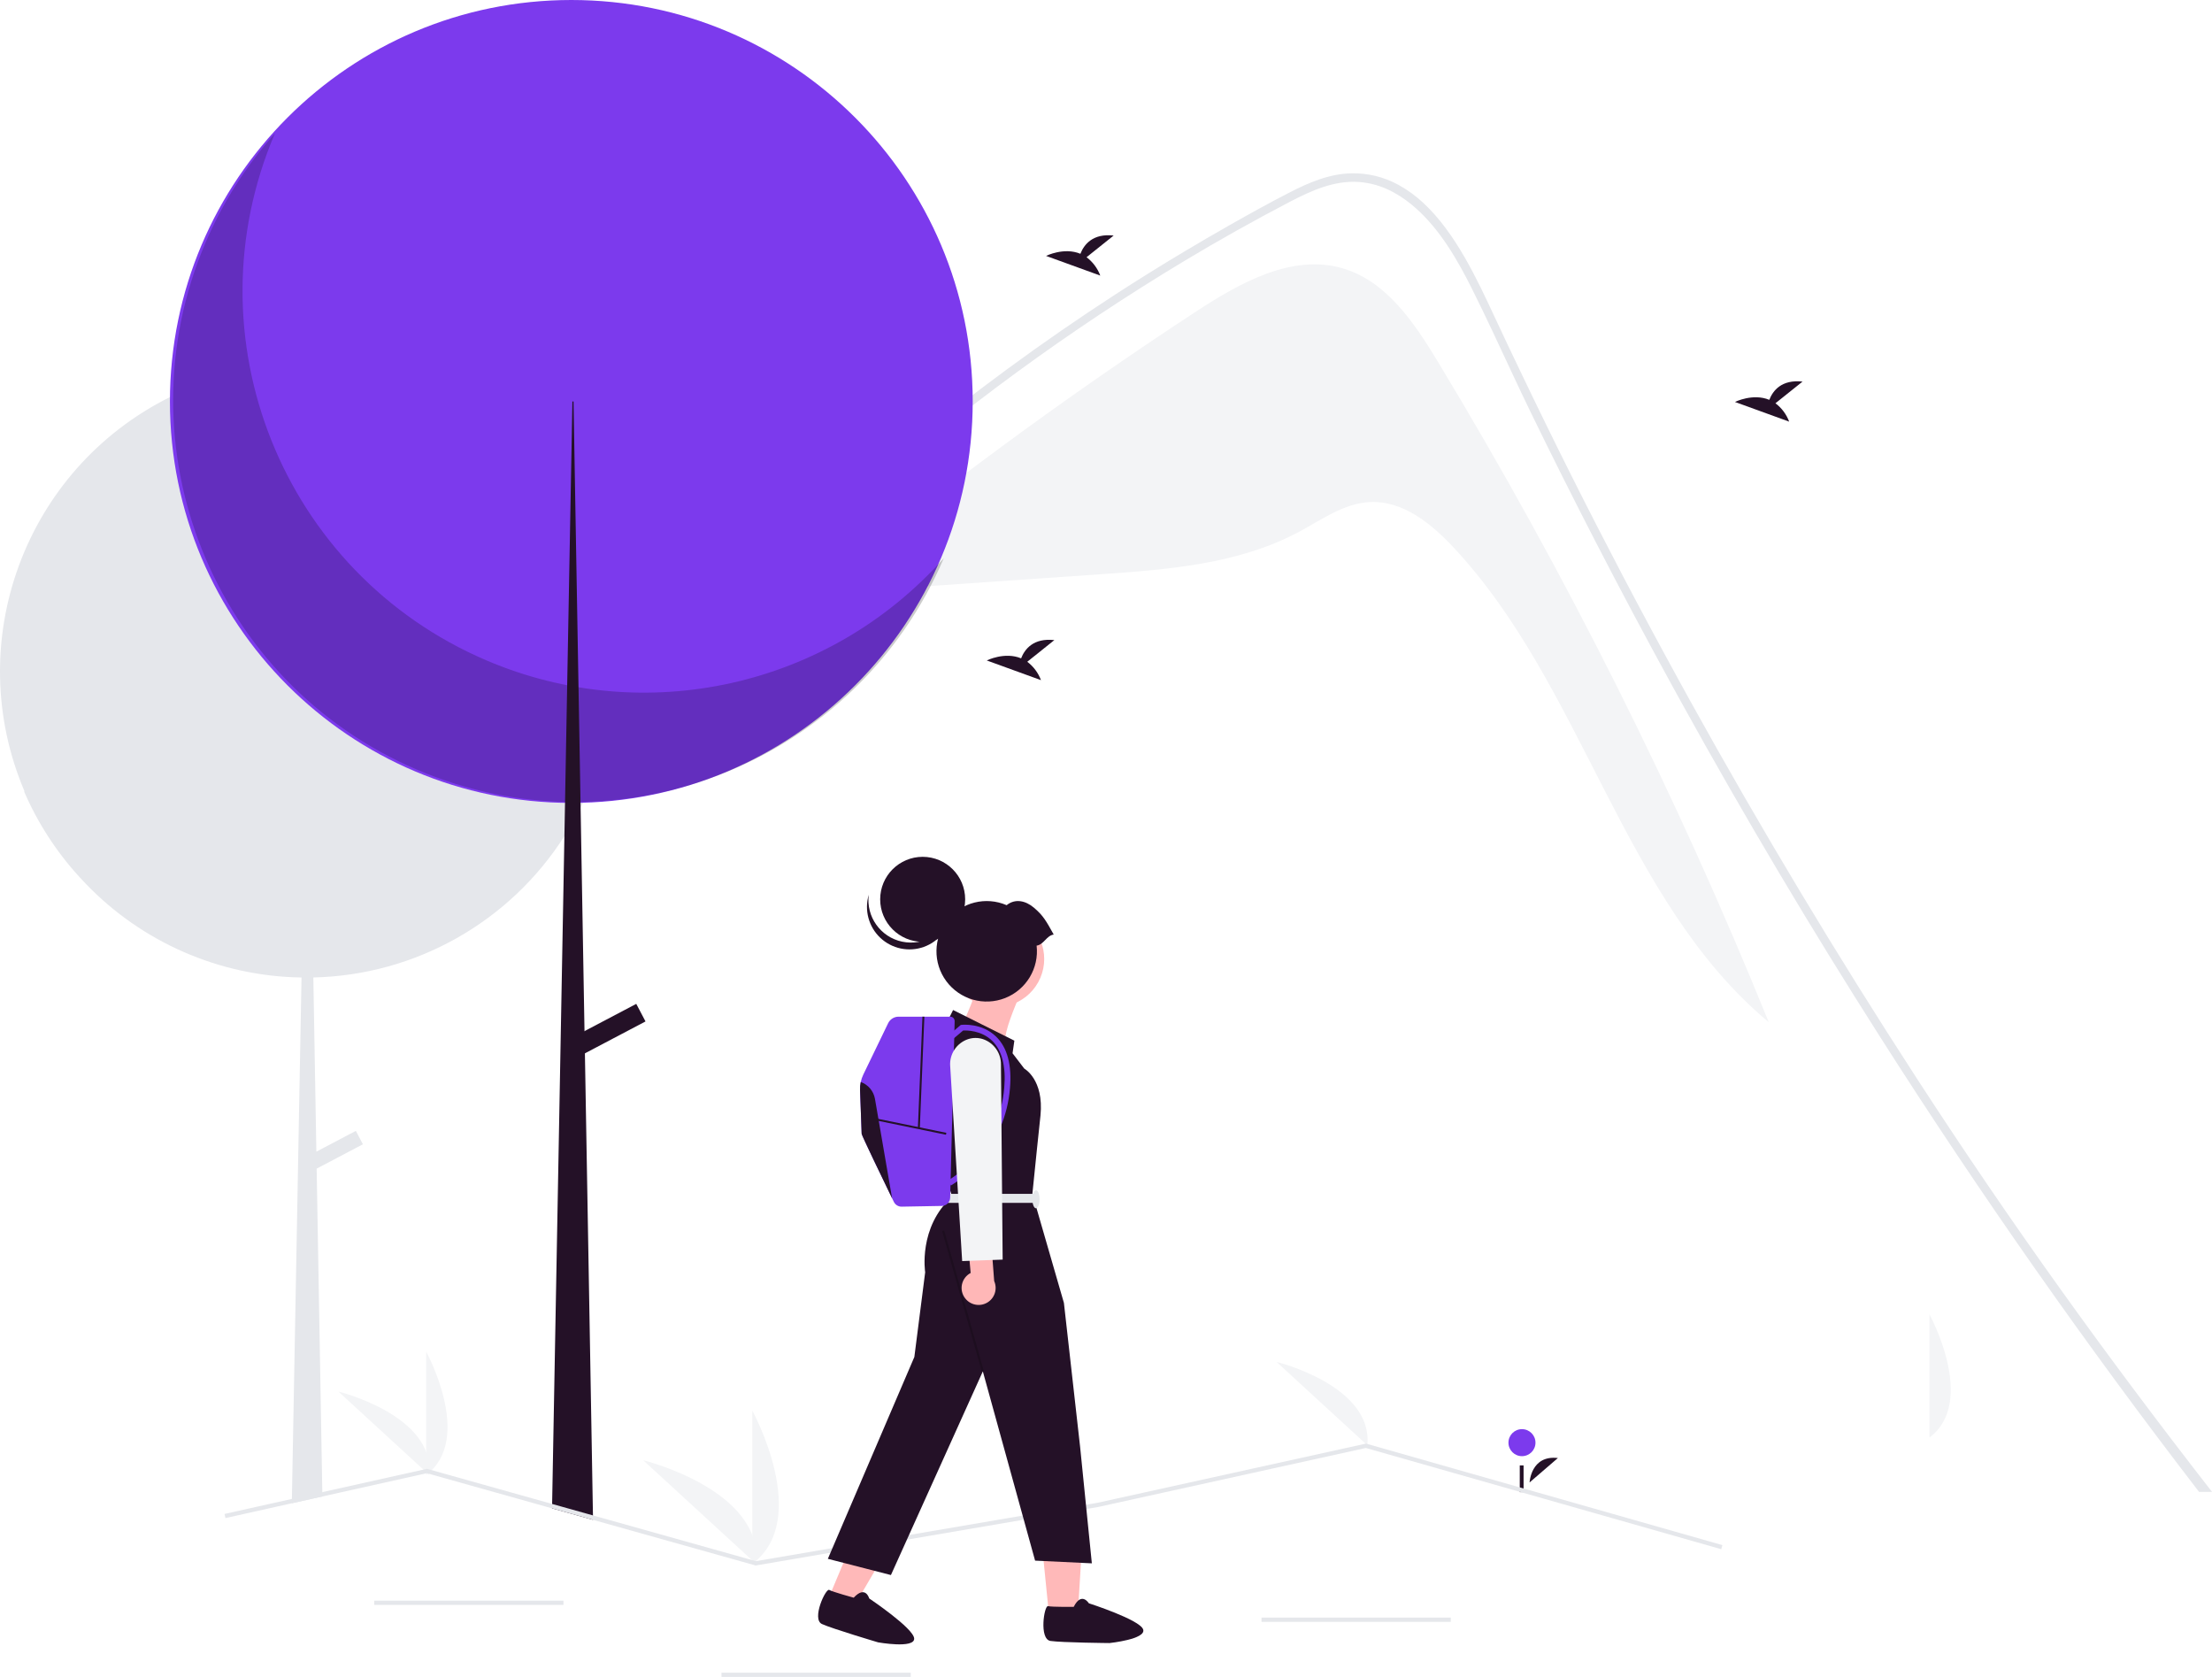
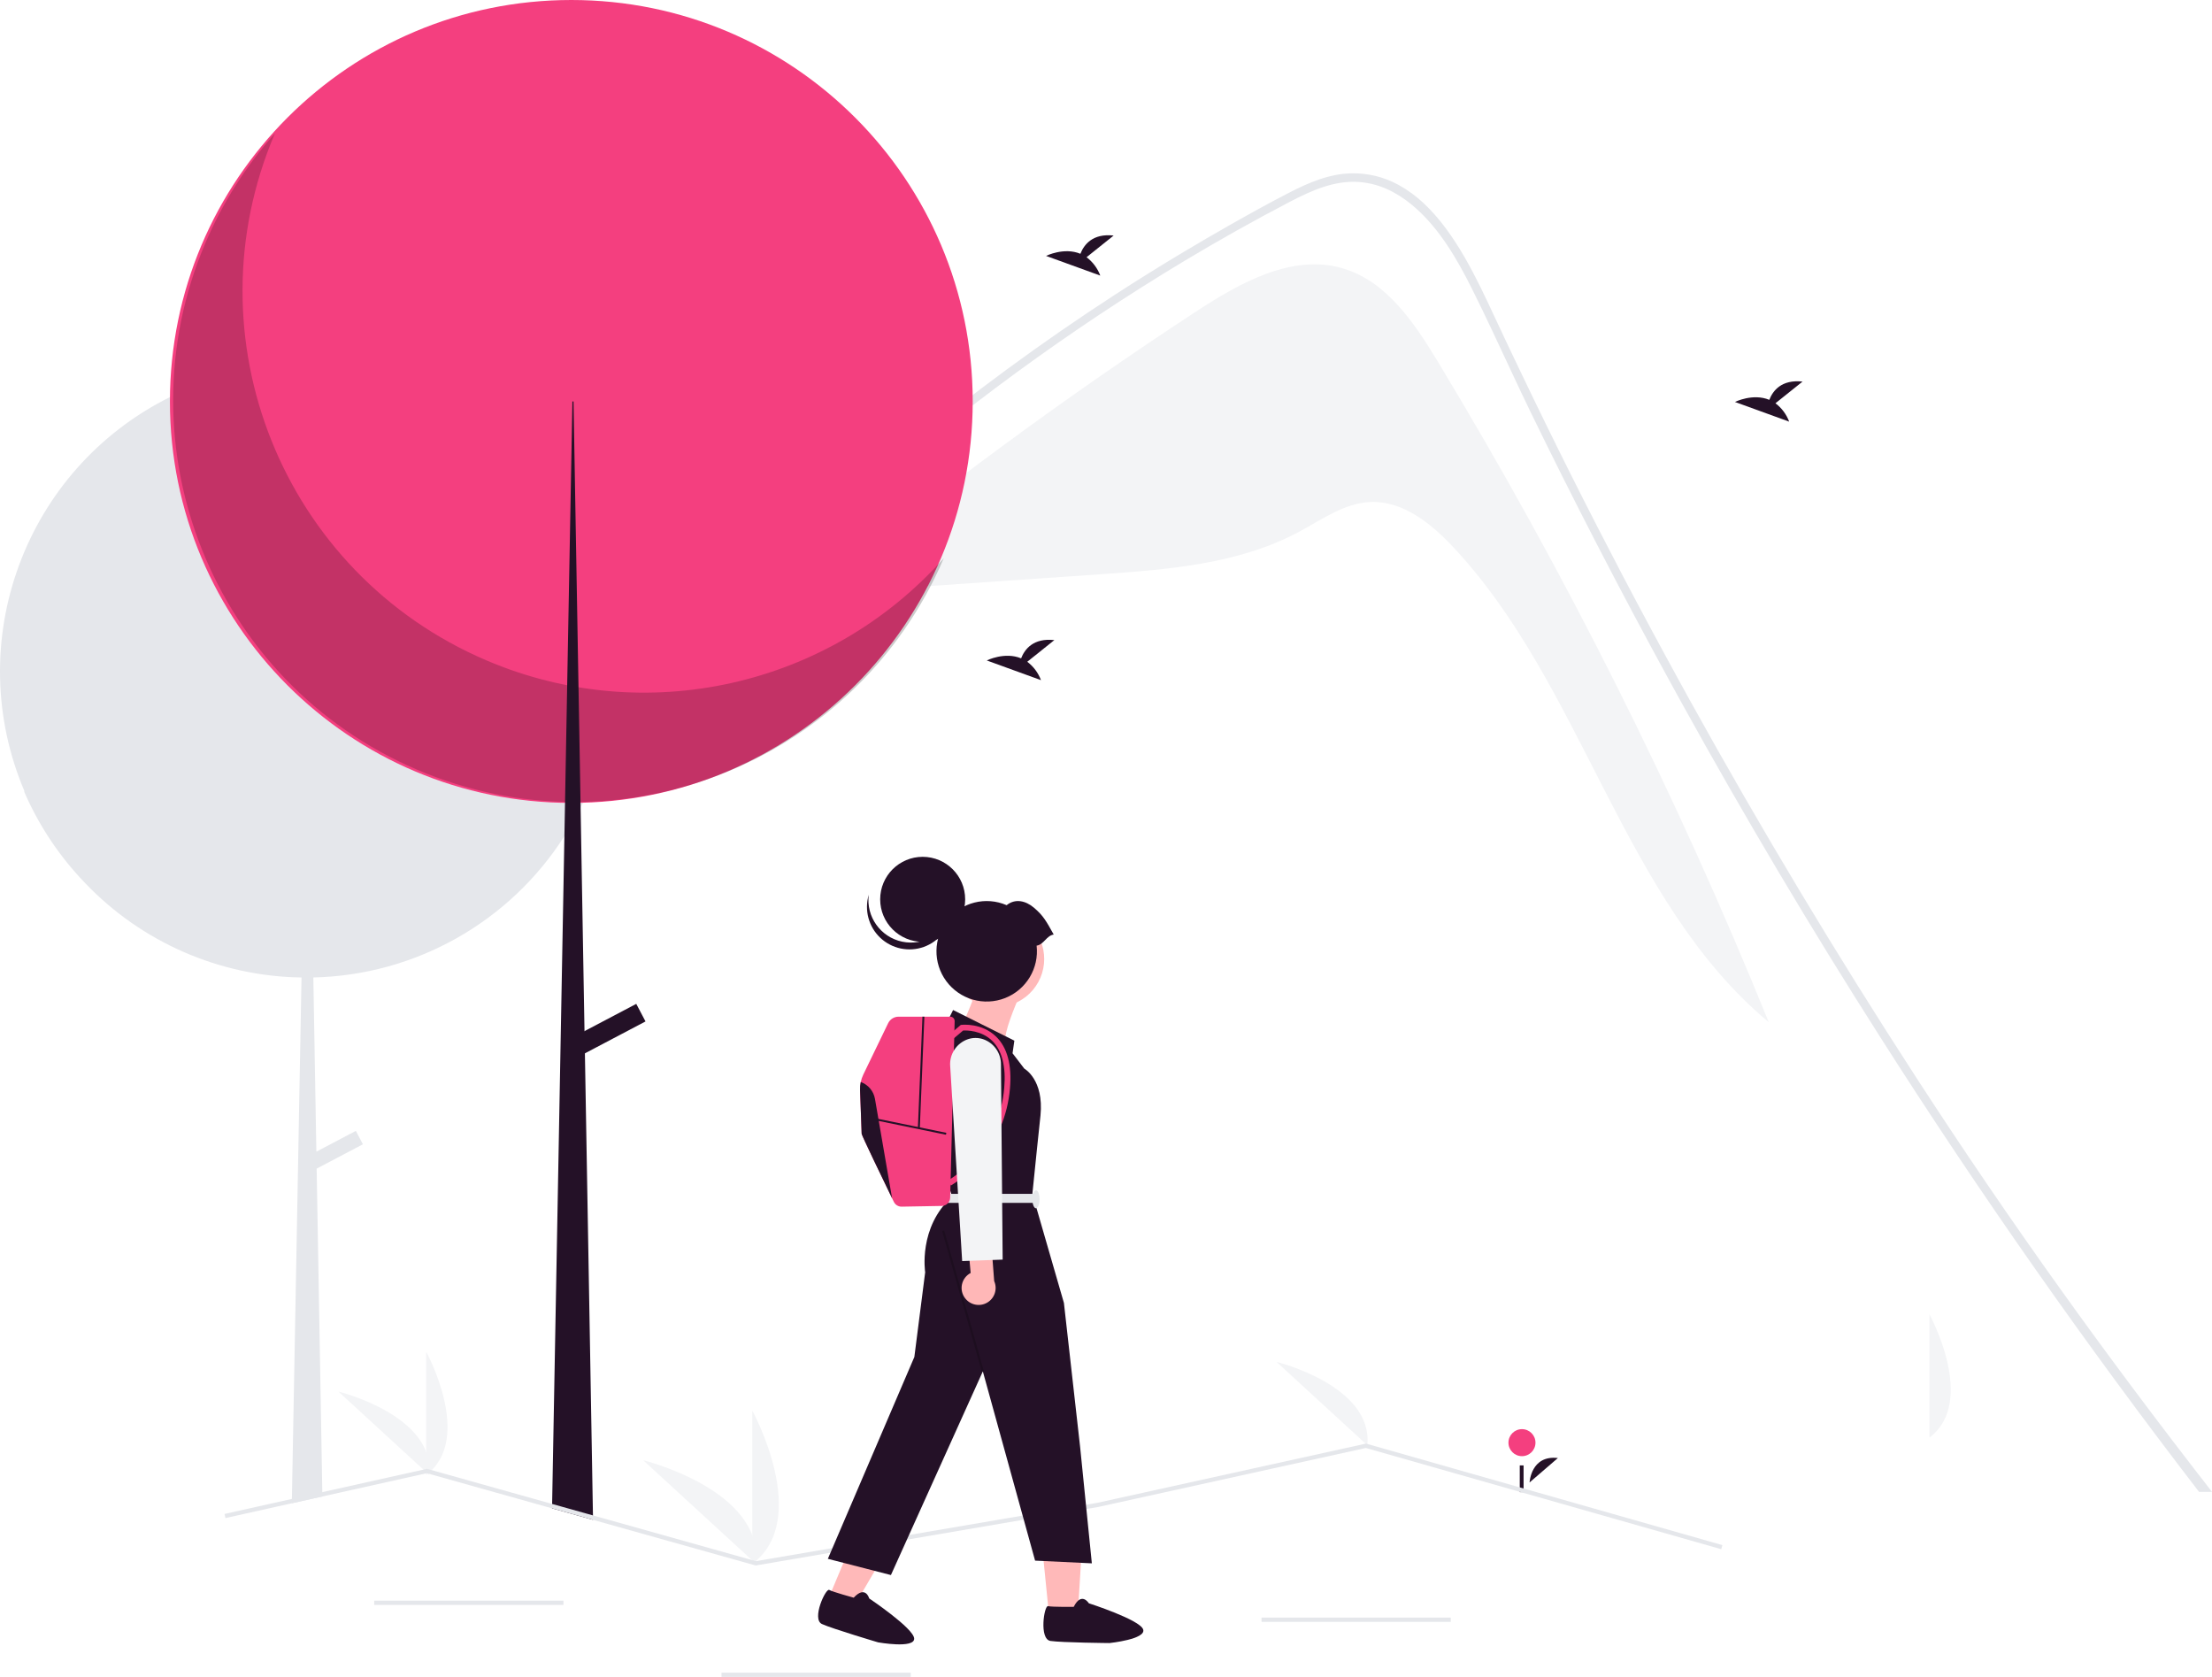
<svg xmlns="http://www.w3.org/2000/svg" width="1044.53" height="791.716" viewBox="0 0 1044.53 791.716">
  <g id="Group_144" data-name="Group 144" transform="translate(-438 -144)">
    <g id="Group_143" data-name="Group 143" transform="translate(-115.33 -0.142)">
      <path id="Path_406" data-name="Path 406" d="M727.256,366.754c-11.134-18.414-24.327-38.076-44.989-44.089-23.927-6.963-48.507,6.87-69.356,20.52A2021.019,2021.019,0,0,0,433.051,475.7l.063.715,134.214-9.256c32.323-2.229,65.757-4.766,94.322-20.057,10.839-5.8,21.405-13.553,33.688-14.093,15.26-.671,28.566,9.987,39.023,21.122C796.216,520,814.115,620.727,883.51,678.6A2202.248,2202.248,0,0,0,727.256,366.754Z" transform="translate(505.042 -51.854)" fill="#f3f4f6" />
      <path id="Path_407" data-name="Path 407" d="M1139.035,913.705h-6.126Q1052.925,809.79,982.393,699.052q-49.257-77.261-93.622-157.513-2.613-4.725-5.212-9.465Q865.2,498.582,847.7,464.641q-15.5-30.051-30.3-60.45c-2.816-5.792-5.56-11.6-8.289-17.435-6.431-13.7-12.732-27.481-19.511-41-6.838-13.661-15-27.888-26.61-38.152a58.328,58.328,0,0,0-4.674-3.775,48.9,48.9,0,0,0-5.778-3.644c-.2-.116-.406-.218-.61-.334a39.728,39.728,0,0,0-15.853-4.573c-11.541-.755-22.183,4.021-32.2,9.218q-25.347,13.218-49.925,27.96A1053.966,1053.966,0,0,0,500.462,444.708l-.363.319A1060.655,1060.655,0,0,0,334.543,628.8c-1.466,2.091-4.921.087-3.44-2q8.71-12.347,17.784-24.418A1063.718,1063.718,0,0,1,502.058,438.045q9.516-8.275,19.25-16.317a1066.25,1066.25,0,0,1,99.923-73.371q15.94-10.343,32.243-20.063,10.8-6.467,21.747-12.674c9.233-5.226,18.51-10.394,27.946-15.229,9.247-4.762,19.061-9.03,29.63-9.189a44.21,44.21,0,0,1,21.834,5.313c.2.116.421.218.624.348a58.176,58.176,0,0,1,11.323,8.275c15.345,14.212,25.609,36.511,33.593,53.627q6.032,12.957,12.209,25.8,23.322,48.8,48.459,96.729,13.436,25.587,27.38,50.956c1.423,2.628,2.874,5.255,4.326,7.868q50.39,91.045,107.109,178.418C1044.556,787.695,1089.154,849.626,1139.035,913.705Z" transform="translate(458.825 -65.229)" fill="#e5e7eb" />
      <path id="Path_563" data-name="Path 563" d="M930.428,385.006s-7.043,16.363-5.386,18.7-20.3-7.792-20.3-7.792,7.043-16.363,7.043-18.311S930.428,385.006,930.428,385.006Z" transform="translate(103.332 231.562)" fill="#ffb9b9" />
      <path id="Path_2320" data-name="Path 2320" d="M915.6,754.032s.622-13.027,13.366-11.513" transform="translate(360.014 90)" fill="#241127" />
-       <circle id="Ellipse_422" data-name="Ellipse 422" cx="6.379" cy="6.379" r="6.379" transform="translate(1265.639 818.878)" fill="#7c3aed" />
+       <circle id="Ellipse_422" data-name="Ellipse 422" cx="6.379" cy="6.379" r="6.379" transform="translate(1265.639 818.878)" fill="#f43f7f" />
      <rect id="Rectangle_626" data-name="Rectangle 626" width="1.801" height="12.604" transform="translate(1270.979 835.998)" fill="#241127" />
      <path id="Path_2321" data-name="Path 2321" d="M482.565,371.062q0,4.785-.31,9.49a143.754,143.754,0,0,1-13.47,52.19c-.06.14-.13.27-.19.4-.36.76-.73,1.52-1.11,2.27a142.036,142.036,0,0,1-7.65,13.5,144.462,144.462,0,0,1-118.56,66.72l1.43,82.24,18.65-9.82,3.33,6.33-21.84,11.5,2.67,152.74.03,2.04-14.42,3.21.03-2.05,4.54-246.18a144.175,144.175,0,0,1-102-44.38c-.91-.94-1.81-1.91-2.69-2.87-.04-.04-.07-.08-.1-.11a144.768,144.768,0,0,1-26.34-40.76c.14.16.29.31.43.47a144.642,144.642,0,0,1,68.58-186.38c.5-.25,1.01-.49,1.51-.74a144.752,144.752,0,0,1,187.53,56.93c.88,1.48,1.73,2.99,2.55,4.51A143.852,143.852,0,0,1,482.565,371.062Z" transform="translate(360.014 90)" fill="#e5e7eb" />
-       <circle id="Ellipse_423" data-name="Ellipse 423" cx="189.539" cy="189.539" r="189.539" transform="translate(633.573 144.142)" fill="#7c3aed" />
+       <circle id="Ellipse_423" data-name="Ellipse 423" cx="189.539" cy="189.539" r="189.539" transform="translate(633.573 144.142)" fill="#f43f7f" />
      <path id="Path_2322" data-name="Path 2322" d="M323.149,117.084C282,213.344,326.672,324.739,422.933,365.891a189.554,189.554,0,0,0,216.045-48.2c-41.147,96.263-152.54,140.944-248.8,99.8s-140.944-152.54-99.8-248.8a189.556,189.556,0,0,1,32.772-51.6Z" transform="translate(360.014 90)" opacity="0.2" style="isolation: isolate" />
      <path id="Path_2323" data-name="Path 2323" d="M280.01,717.56l-19.36-5.43.04-2.08,5.8-315.28.29-15.72.01-.46,1.01-55.08,1.47-79.84v-.01l1-54.12h.53l1.02,58.63,1.33,76.31.95,54.15v.4l.04,2.23v.01l1.84,105.55.19,10.49,3.8,218.15Z" transform="translate(553.359 144.142)" fill="#241127" />
      <rect id="Rectangle_627" data-name="Rectangle 627" width="35.408" height="9.373" transform="translate(822.448 634.589) rotate(-27.766)" fill="#241127" />
      <rect id="Rectangle_628" data-name="Rectangle 628" width="89.372" height="2" transform="translate(730.028 899.858)" fill="#e5e7eb" />
      <rect id="Rectangle_629" data-name="Rectangle 629" width="89.372" height="2" transform="translate(894.027 933.858)" fill="#e5e7eb" />
      <rect id="Rectangle_630" data-name="Rectangle 630" width="89.372" height="2" transform="translate(1149.027 907.858)" fill="#e5e7eb" />
      <path id="Path_2324" data-name="Path 2324" d="M837.565,736.482V678.308S860.236,719.551,837.565,736.482Z" transform="translate(626.864 86.365)" fill="#f3f4f6" />
      <path id="Path_2325" data-name="Path 2325" d="M838.965,736.472,796.111,697.13S841.825,708.321,838.965,736.472Z" transform="translate(360.014 90)" fill="#f3f4f6" />
      <path id="Path_2326" data-name="Path 2326" d="M394.565,750.482V692.308S417.236,733.551,394.565,750.482Z" transform="translate(360.014 90)" fill="#f3f4f6" />
      <path id="Path_2327" data-name="Path 2327" d="M395.965,750.472,353.111,711.13S398.825,722.321,395.965,750.472Z" transform="translate(360.014 90)" fill="#f3f4f6" />
      <path id="Path_2328" data-name="Path 2328" d="M548.565,792.482v-72.34S576.757,771.428,548.565,792.482Z" transform="translate(360.014 90)" fill="#f3f4f6" />
      <path id="Path_2329" data-name="Path 2329" d="M550.306,792.469l-53.29-48.921S553.862,757.463,550.306,792.469Z" transform="translate(360.014 90)" fill="#f3f4f6" />
      <path id="Path_2330" data-name="Path 2330" d="M813.31,729.49l-.55,1.93-167.83-47.8L518.5,711.49,356.81,739.11l-.22-.06-76.58-21.49-19.36-5.43-59.13-16.6L152.2,706.52l-14.42,3.21-31.35,6.99-.43-1.95,31.81-7.09,14.36-3.2,49.41-11.01.24.06,58.87,16.52,19.28,5.41,76.94,21.6,161.2-27.53,126.88-27.97.25.06Z" transform="translate(553.359 144.142)" fill="#e5e7eb" />
      <path id="Path_2331" data-name="Path 2331" d="M706.4,175.579l12.795-10.233c-9.94-1.1-14.024,4.324-15.7,8.615-7.765-3.224-16.219,1-16.219,1l25.6,9.294a19.372,19.372,0,0,0-6.481-8.677Z" transform="translate(360.014 90)" fill="#241127" />
      <path id="Path_2332" data-name="Path 2332" d="M236.4,171.579l12.795-10.233c-9.94-1.1-14.024,4.324-15.7,8.615-7.765-3.224-16.219,1-16.219,1l25.6,9.294a19.372,19.372,0,0,0-6.481-8.677Z" transform="translate(1155.317 162.953)" fill="#241127" />
      <path id="Path_2333" data-name="Path 2333" d="M678.4,366.579l12.795-10.233c-9.94-1.1-14.024,4.324-15.7,8.615-7.765-3.224-16.219,1-16.219,1l25.6,9.294a19.372,19.372,0,0,0-6.481-8.677Z" transform="translate(360.014 90)" fill="#241127" />
      <path id="Path_2334" data-name="Path 2334" d="M398.156,756.7l12.275,4.03,23.432-39.927-18.117-5.949Z" transform="translate(547.437 139.618)" fill="#ffb9b9" />
      <path id="Path_2336" data-name="Path 2336" d="M494.157,762.733h13.534l2.464-40.237-19.955.611Z" transform="translate(554.548 144.142)" fill="#ffb9b9" />
      <path id="Path_2338" data-name="Path 2338" d="M639.975,537.805l3.4-6.807,28.931,14.466-.851,5.956,5.531,7.233s9.36,5.106,7.658,22.124l-1.7,16.167-2.127,20.848,14.891,51.481,7.658,68.074,5.531,54.884-26.8-1.276-24.677-89.347-43.4,96.154L584.24,790.1l40.844-95.3,5.106-39.993s-3.4-21.273,12.764-35.739L640.4,611.41v-9.437l-8.509-45.022Z" transform="translate(360.014 90)" fill="#241127" />
      <rect id="Rectangle_631" data-name="Rectangle 631" width="1" height="68.961" transform="translate(998.231 725.372) rotate(-15.751)" opacity="0.2" />
      <rect id="Rectangle_632" data-name="Rectangle 632" width="41.695" height="4.255" transform="translate(1042.535 712.046) rotate(180)" fill="#e5e7eb" />
      <ellipse id="Ellipse_424" data-name="Ellipse 424" cx="1.702" cy="4.255" rx="1.702" ry="4.255" transform="translate(1040.834 706.09)" fill="#e5e7eb" />
      <circle id="Ellipse_425" data-name="Ellipse 425" cx="22.682" cy="22.682" r="22.682" transform="translate(992.949 605.923) rotate(-61.337)" fill="#ffb9b9" />
      <circle id="Ellipse_426" data-name="Ellipse 426" cx="20.066" cy="20.066" r="20.066" transform="translate(968.959 548.669)" fill="#241127" />
      <path id="Path_2339" data-name="Path 2339" d="M603.546,476.586a20.067,20.067,0,1,0,39.143,8.229,20.067,20.067,0,0,1-39.143-8.229Z" transform="translate(360.014 90)" fill="#241127" />
      <path id="Path_2340" data-name="Path 2340" d="M682.818,500.6a23.724,23.724,0,1,1-14.157-19.1c3.963-3.2,8.875-2.205,12.87,1.167,4.517,3.814,5.857,6.433,9.36,12.7C687.446,495.857,686.263,500.117,682.818,500.6Z" transform="translate(360.014 90)" fill="#241127" />
-       <path id="Path_2341" data-name="Path 2341" d="M599.444,568.812c.254,6.722.757,19.953.757,20.628,0,.712,10.031,21.48,14.364,30.419v0c.308.63.585,1.2.83,1.7a4.028,4.028,0,0,0,3.7,2.275l18.937-.34A4.036,4.036,0,0,0,642,619.569l2.112-83.315a2.06,2.06,0,0,0-2.058-2.112H617.634a5.491,5.491,0,0,0-4.941,3.1l-11.721,24.25a15.5,15.5,0,0,0-1.528,7.32Z" transform="translate(360.014 90)" fill="#7c3aed" />
-       <path id="Path_2342" data-name="Path 2342" d="M642.331,613.852a54.233,54.233,0,0,0,12.939-10.936,60.009,60.009,0,0,0,14.955-34.888c.963-11.072-1.234-19.3-6.53-24.463-6.732-6.559-15.894-5.606-16.281-5.562l-.41.046L640.8,543.3l1.757,2.076,5.555-4.7c1.7-.085,8.641-.1,13.712,4.856,4.667,4.565,6.584,12.054,5.7,22.258a57.309,57.309,0,0,1-14.208,33.237,52.654,52.654,0,0,1-12.29,10.44Z" transform="translate(360.014 90)" fill="#7c3aed" />
+       <path id="Path_2341" data-name="Path 2341" d="M599.444,568.812c.254,6.722.757,19.953.757,20.628,0,.712,10.031,21.48,14.364,30.419v0c.308.63.585,1.2.83,1.7a4.028,4.028,0,0,0,3.7,2.275l18.937-.34A4.036,4.036,0,0,0,642,619.569l2.112-83.315a2.06,2.06,0,0,0-2.058-2.112H617.634a5.491,5.491,0,0,0-4.941,3.1l-11.721,24.25a15.5,15.5,0,0,0-1.528,7.32Z" transform="translate(360.014 90)" fill="#f43f7f" />
+       <path id="Path_2342" data-name="Path 2342" d="M642.331,613.852a54.233,54.233,0,0,0,12.939-10.936,60.009,60.009,0,0,0,14.955-34.888c.963-11.072-1.234-19.3-6.53-24.463-6.732-6.559-15.894-5.606-16.281-5.562l-.41.046L640.8,543.3l1.757,2.076,5.555-4.7c1.7-.085,8.641-.1,13.712,4.856,4.667,4.565,6.584,12.054,5.7,22.258a57.309,57.309,0,0,1-14.208,33.237,52.654,52.654,0,0,1-12.29,10.44Z" transform="translate(360.014 90)" fill="#f43f7f" />
      <rect id="Rectangle_633" data-name="Rectangle 633" width="0.906" height="33.78" transform="matrix(0.201, -0.98, 0.98, 0.201, 966.918, 673.086)" fill="#241127" />
      <rect id="Rectangle_634" data-name="Rectangle 634" width="52.695" height="0.907" transform="matrix(0.041, -0.999, 0.999, 0.041, 986.763, 676.77)" fill="#241127" />
      <path id="Path_2343" data-name="Path 2343" d="M599.444,568.812c.254,6.722.757,19.953.757,20.628,0,.712,10.031,21.48,14.364,30.419l-8.077-46.9a10.338,10.338,0,0,0-6.713-7.973,15.215,15.215,0,0,0-.331,3.826Z" transform="translate(360.014 90)" fill="#241127" />
      <path id="Path_2344" data-name="Path 2344" d="M649.07,667.1a7.979,7.979,0,0,1,2.6-11.956l-1.642-18.16,10.792-3.689,1.958,25.677a8.022,8.022,0,0,1-13.7,8.128Z" transform="translate(360.014 90)" fill="#ffb7b7" />
      <path id="Path_2345" data-name="Path 2345" d="M642.006,557.5a12.45,12.45,0,0,1,8.422-12.742,11.309,11.309,0,0,1,7.113.006,12.448,12.448,0,0,1,8.433,11.849l.809,92.222-19.123.693Z" transform="translate(360.014 90)" fill="#f3f4f6" />
      <path id="Path_633" data-name="Path 633" d="M761.86,593.413s-10.248-.588-12.057-1.176-5.425,15.293,0,16.469,27.73,2.941,27.73,2.941,17.482-.588,16.276-5.294-24.716-14.116-24.716-14.116S766.08,586.354,761.86,593.413Z" transform="matrix(0.998, -0.07, 0.07, 0.998, 258.477, 363.874)" fill="#241127" />
      <path id="Path_2346" data-name="Path 2346" d="M761.86,593.413s-10.248-.588-12.057-1.176-5.425,15.293,0,16.469,27.73,2.941,27.73,2.941,17.482-.588,16.276-5.294-24.716-14.116-24.716-14.116S766.08,586.354,761.86,593.413Z" transform="matrix(0.978, 0.208, -0.208, 0.978, 334.789, 159.622)" fill="#241127" />
    </g>
  </g>
</svg>
